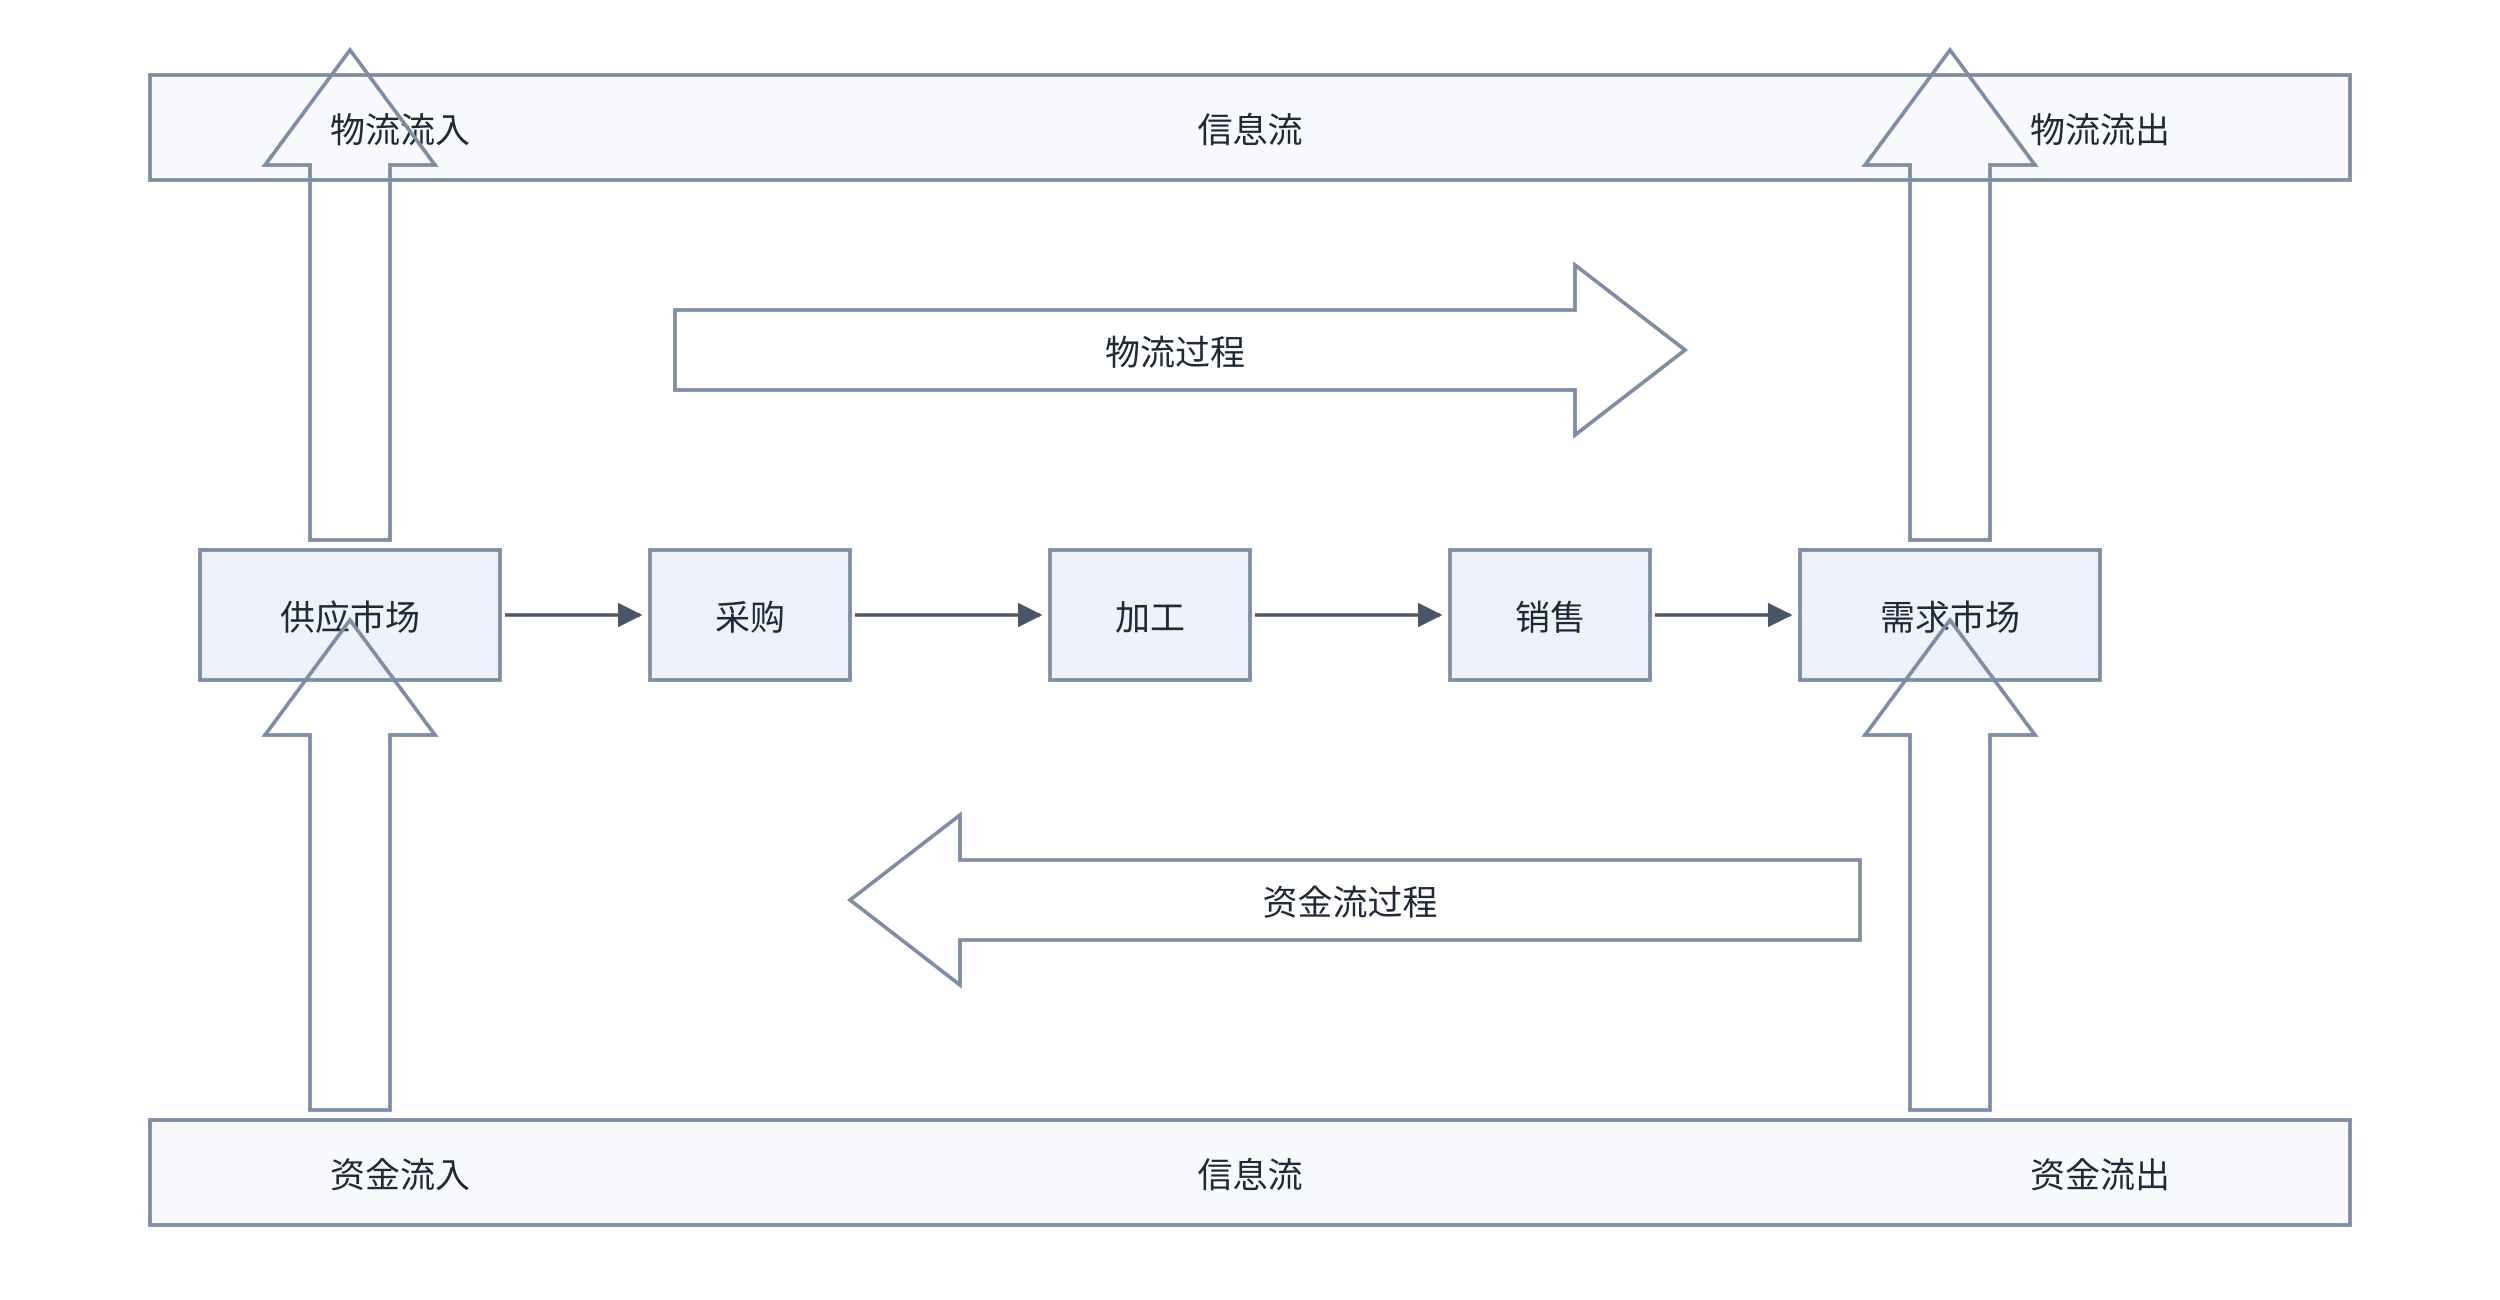
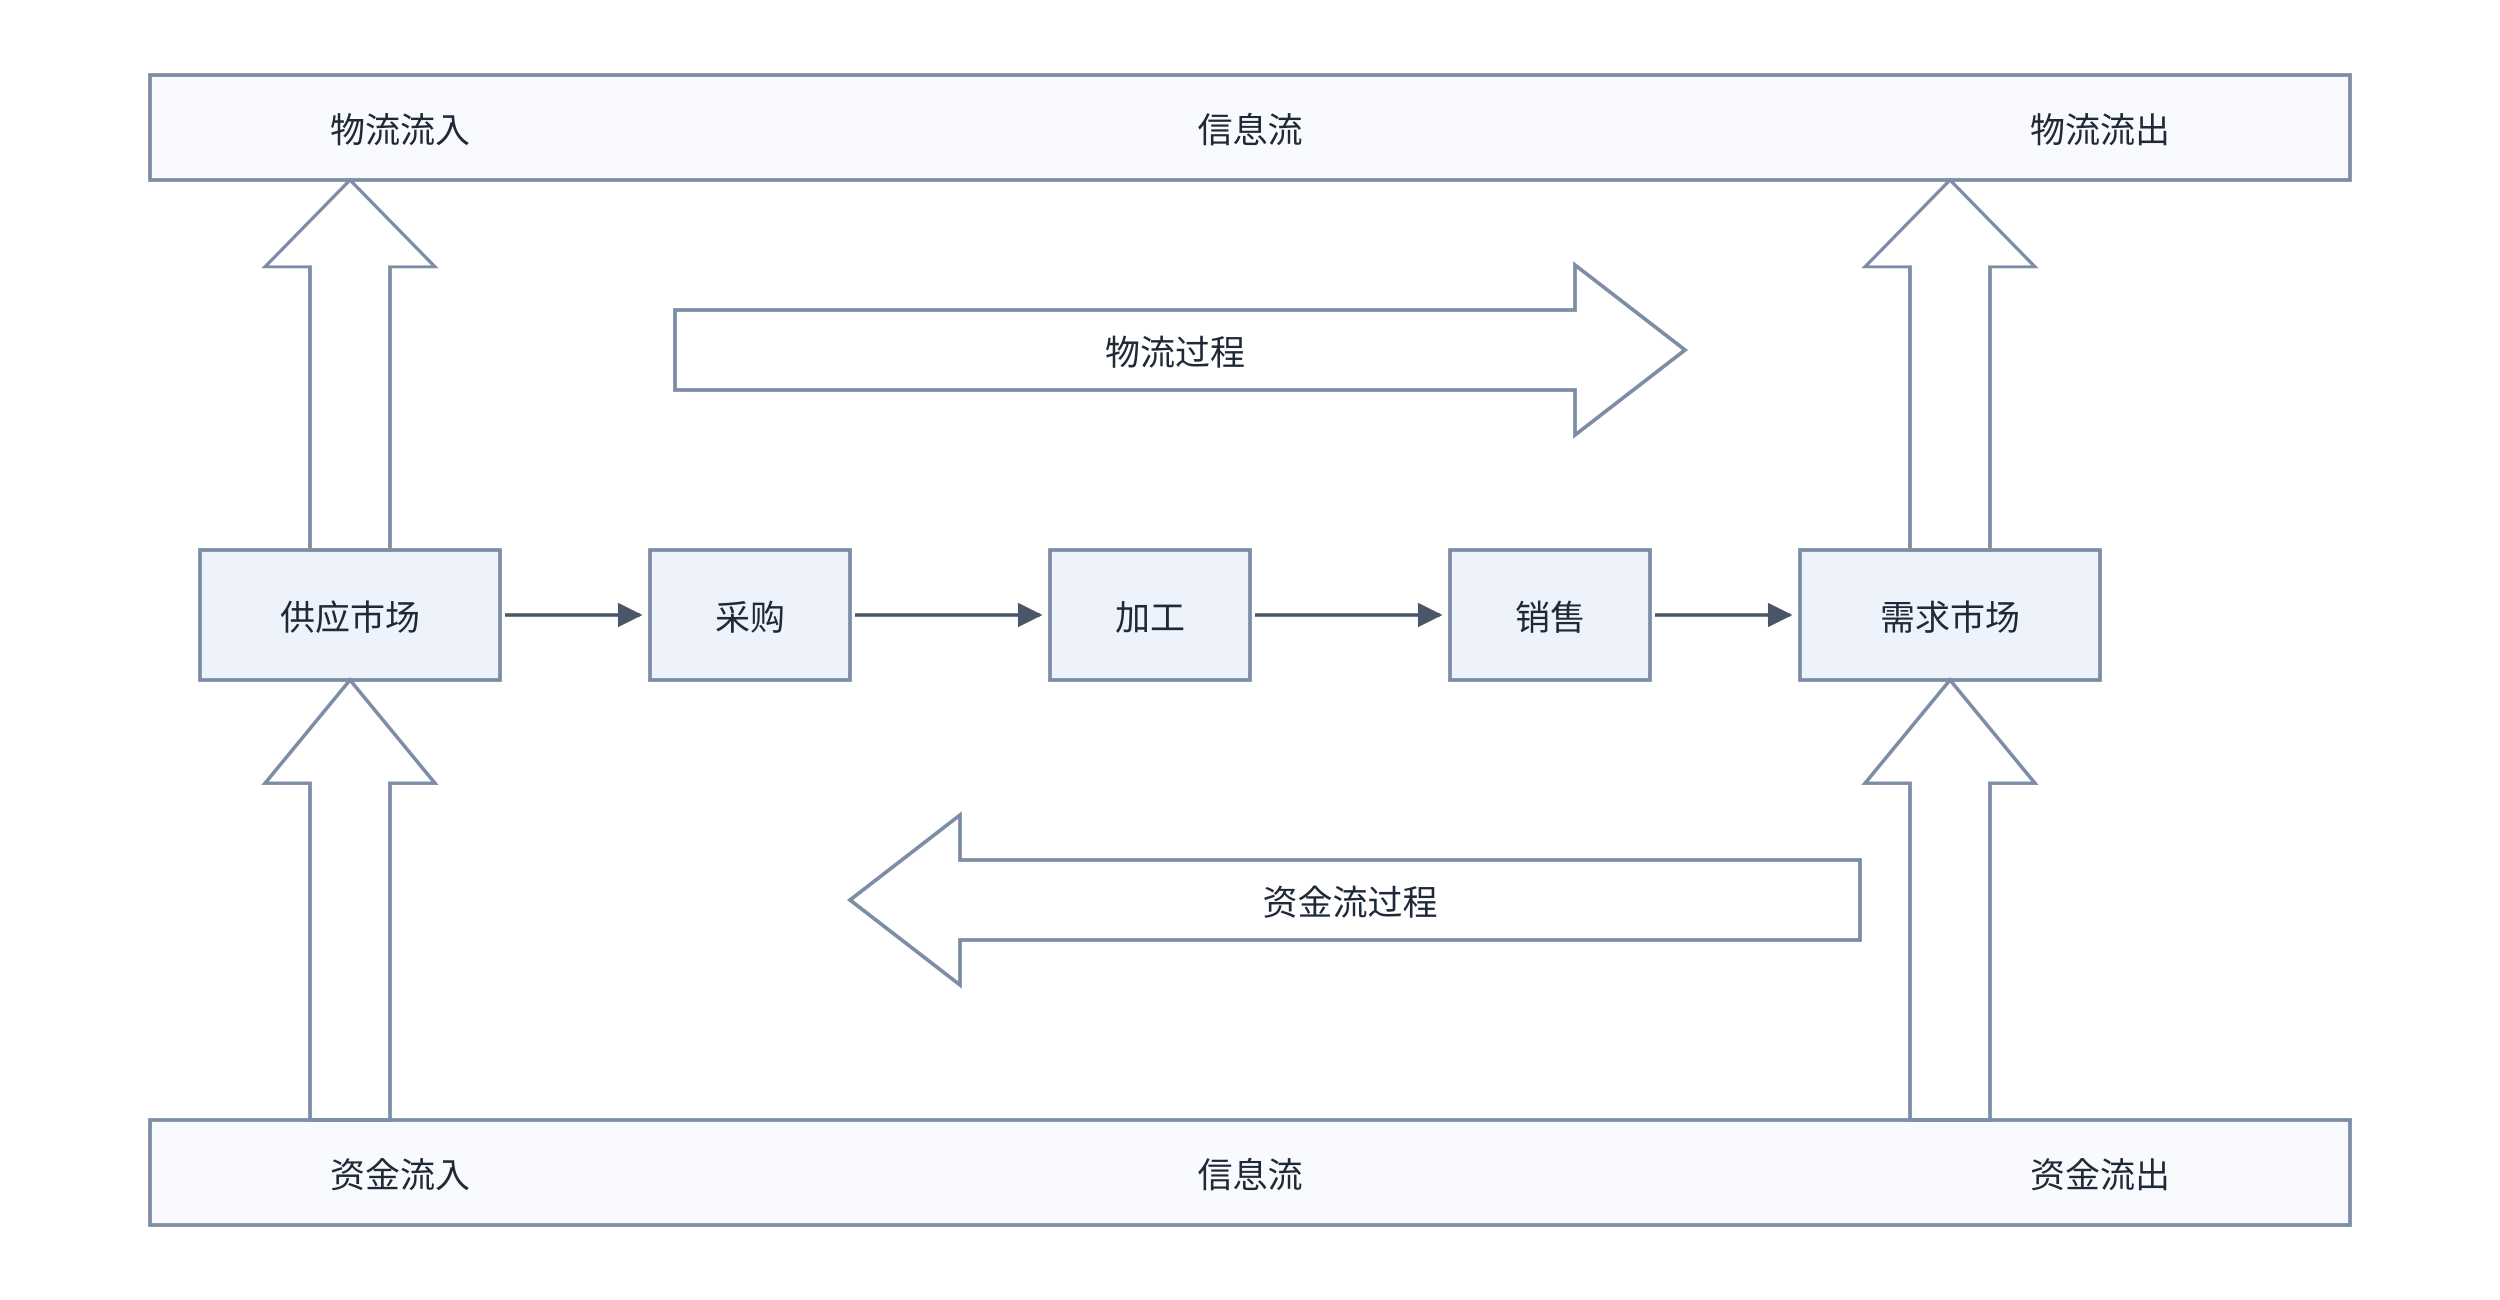
<svg xmlns="http://www.w3.org/2000/svg" width="1000" height="520" viewBox="0 0 1000 520" font-family="sans-serif">
  <rect width="1000" height="520" fill="#ffffff" />
  <defs>
    <marker id="arr" viewBox="0 0 10 10" refX="9" refY="5" markerWidth="7" markerHeight="7" orient="auto">
      <path d="M 0 0 L 10 5 L 0 10 Z" fill="#4a5568" />
    </marker>
    <g id="varrow">
      <path d="M-16 0 V-150 L-34 -150 L0 -196 L34 -150 L16 -150 V0 Z" fill="none" stroke="#7d8da5" stroke-width="1.5" />
    </g>
    <g id="harrow-r">
      <path d="M0 -16 H360 V-34 H360 L404 0 L360 34 V16 H0 Z" fill="none" stroke="#7d8da5" stroke-width="1.5" />
    </g>
  </defs>
  <rect x="60" y="30" width="880" height="42" fill="#f8fafd" stroke="#7d8da5" stroke-width="1.5" />
  <text x="160" y="57" text-anchor="middle" font-size="14" fill="#1f2937">物流流入</text>
  <text x="500" y="57" text-anchor="middle" font-size="14" fill="#1f2937">信息流</text>
  <text x="840" y="57" text-anchor="middle" font-size="14" fill="#1f2937">物流流出</text>
  <rect x="60" y="448" width="880" height="42" fill="#f8fafd" stroke="#7d8da5" stroke-width="1.5" />
  <text x="160" y="475" text-anchor="middle" font-size="14" fill="#1f2937">资金流入</text>
  <text x="500" y="475" text-anchor="middle" font-size="14" fill="#1f2937">信息流</text>
  <text x="840" y="475" text-anchor="middle" font-size="14" fill="#1f2937">资金流出</text>
  <g fill="#eef3fb" stroke="#7d8da5" stroke-width="1.5">
    <rect x="80" y="220" width="120" height="52" />
    <rect x="260" y="220" width="80" height="52" />
    <rect x="420" y="220" width="80" height="52" />
    <rect x="580" y="220" width="80" height="52" />
    <rect x="720" y="220" width="120" height="52" />
  </g>
  <g font-size="14" fill="#1f2937" text-anchor="middle">
    <text x="140" y="252">供应市场</text>
    <text x="300" y="252">采购</text>
    <text x="460" y="252">加工</text>
    <text x="620" y="252">销售</text>
    <text x="780" y="252">需求市场</text>
  </g>
  <g stroke="#4a5568" stroke-width="1.4">
    <line x1="202" y1="246" x2="256" y2="246" marker-end="url(#arr)" />
    <line x1="342" y1="246" x2="416" y2="246" marker-end="url(#arr)" />
    <line x1="502" y1="246" x2="576" y2="246" marker-end="url(#arr)" />
    <line x1="662" y1="246" x2="716" y2="246" marker-end="url(#arr)" />
  </g>
-   <use href="#varrow" x="140" y="216" />
-   <use href="#varrow" x="780" y="216" />
-   <use href="#varrow" x="140" y="444" />
-   <use href="#varrow" x="780" y="444" />
+   <use href="#varrow" transform="translate(140,220) scale(1,0.7551)" />
+   <use href="#varrow" transform="translate(780,220) scale(1,0.7551)" />
+   <use href="#varrow" transform="translate(140,448) scale(1,0.898)" />
+   <use href="#varrow" transform="translate(780,448) scale(1,0.898)" />
  <use href="#harrow-r" x="270" y="140" />
  <text x="470" y="146" text-anchor="middle" font-size="14" fill="#1f2937">物流过程</text>
  <use href="#harrow-r" transform="translate(744,360) scale(-1,1)" />
  <text x="540" y="366" text-anchor="middle" font-size="14" fill="#1f2937">资金流过程</text>
</svg>
